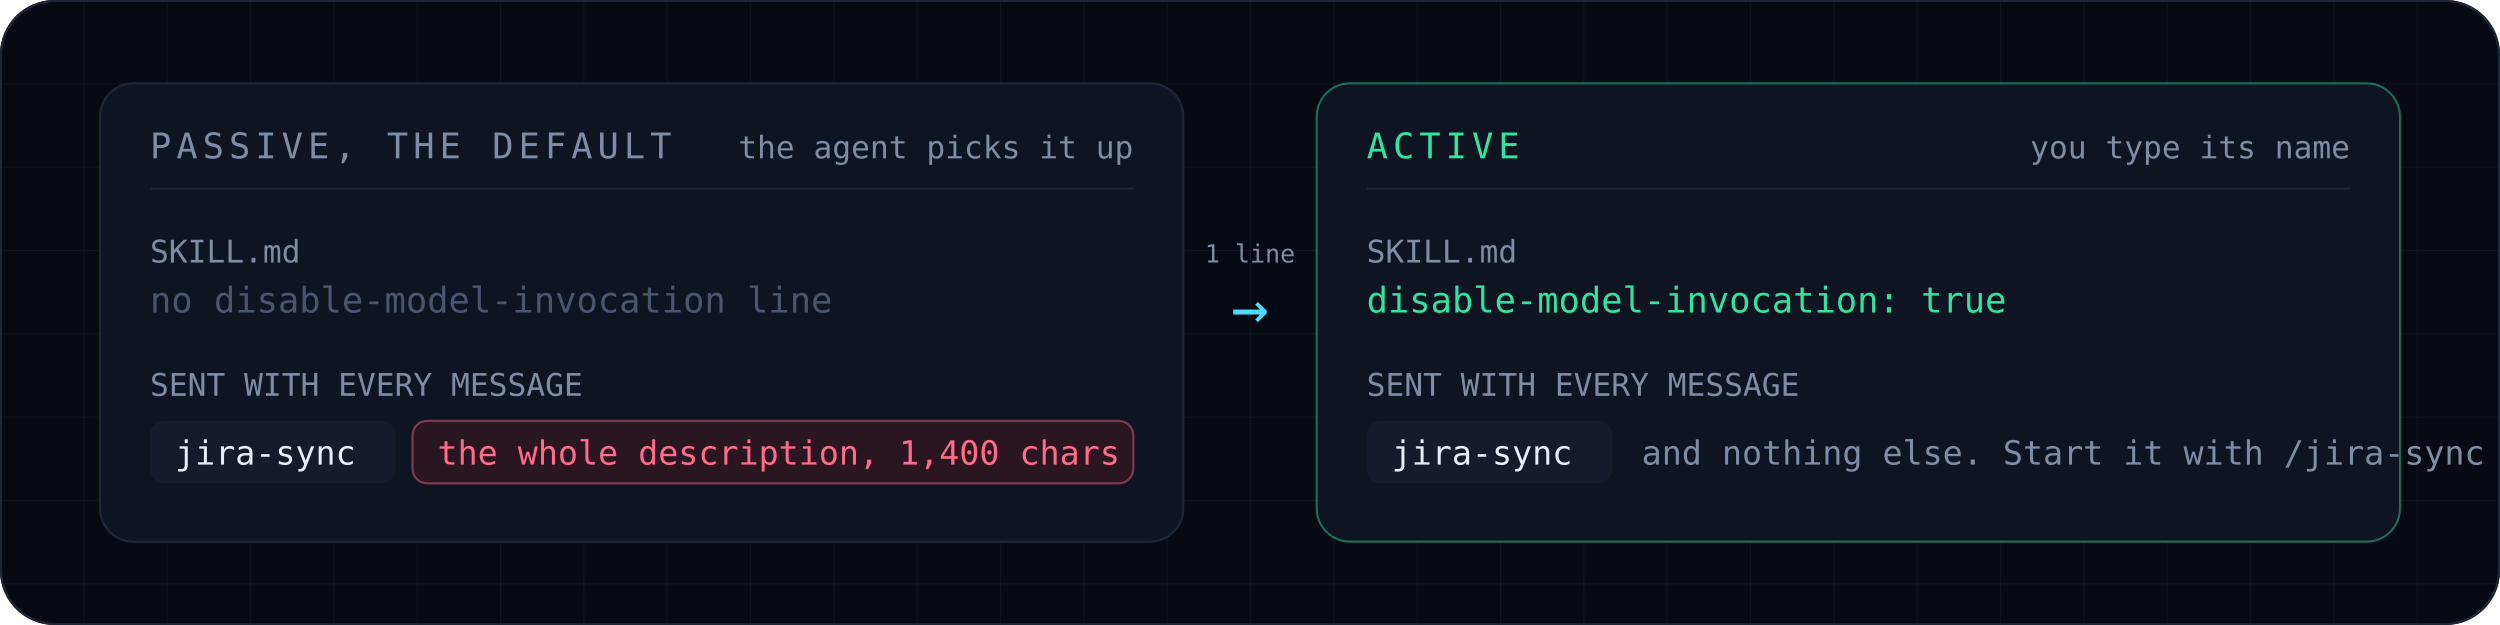
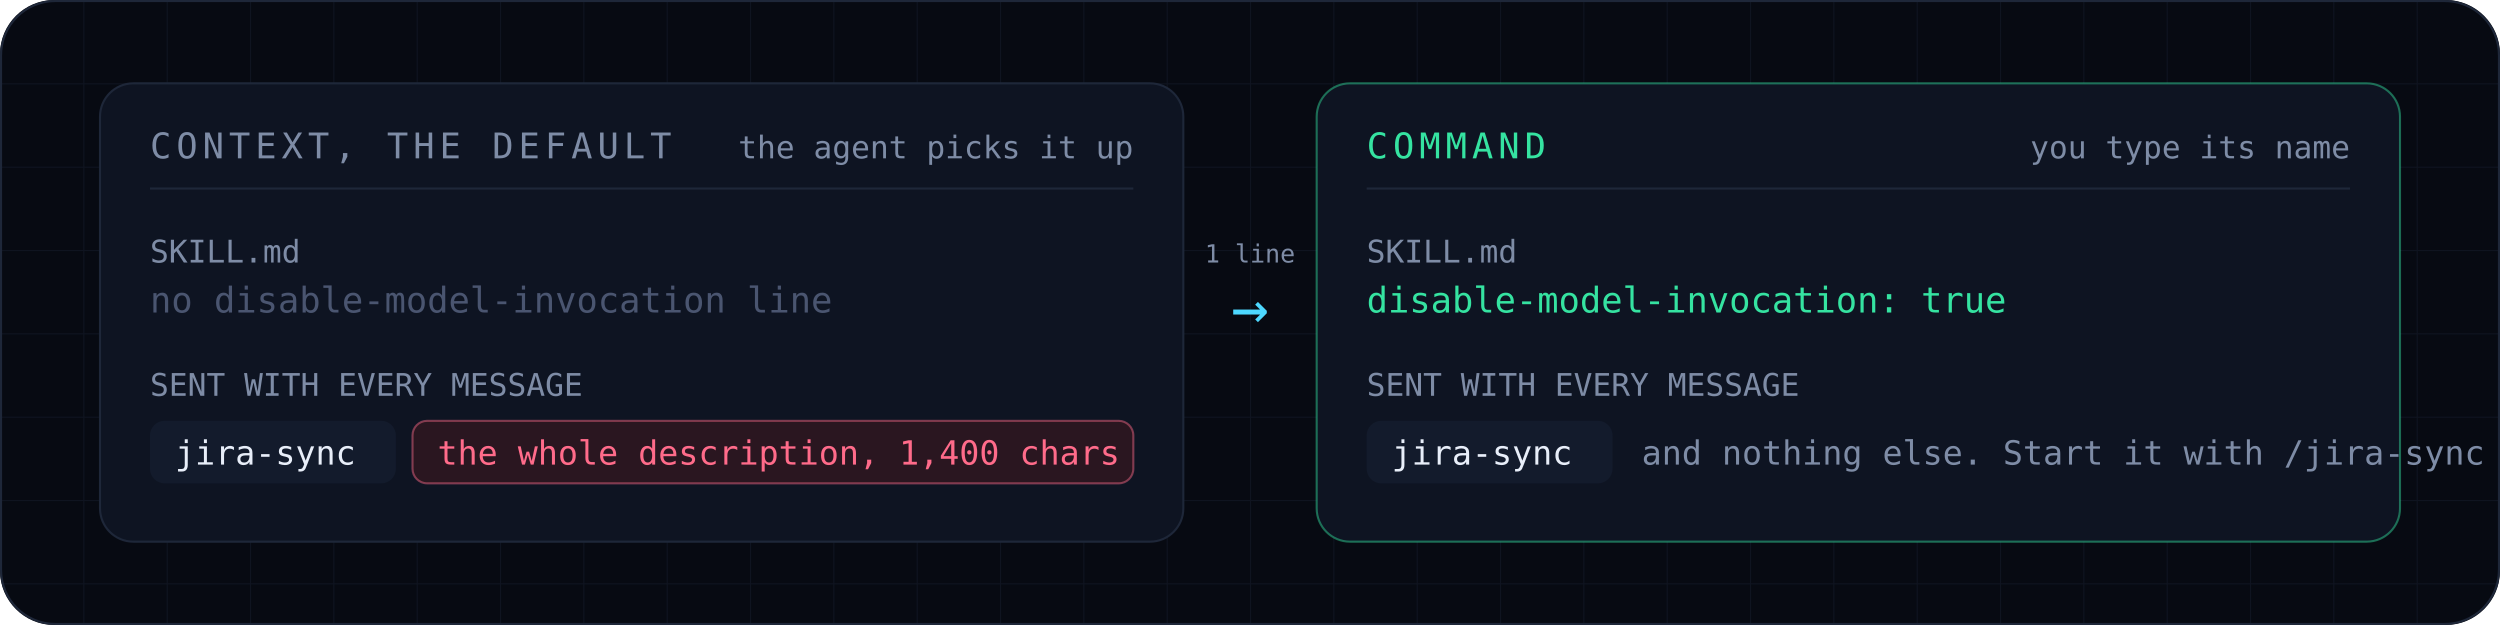
<svg xmlns="http://www.w3.org/2000/svg" width="1200" height="300" viewBox="0 0 1200 300" role="img" aria-labelledby="modes-title modes-desc">
  <defs>
    <pattern id="mg" width="40" height="40" patternUnits="userSpaceOnUse">
      <path d="M 40 0 L 0 0 0 40" fill="none" stroke="#1E2739" stroke-width="1" stroke-opacity="0.35" />
    </pattern>
  </defs>
  <rect width="1200" height="300" rx="26" fill="#070A12" />
  <rect width="1200" height="300" rx="26" fill="url(#mg)" />
  <rect x="0.5" y="0.5" width="1199" height="299" rx="26" fill="none" stroke="#1E2739" />
  <g transform="translate(48 40)">
    <rect x="0" y="0" width="520" height="220" rx="16" fill="#0E1422" stroke="#1E2739" />
-     <text x="24" y="36" font-family="ui-monospace, SFMono-Regular, Menlo, Consolas, monospace" font-size="17" fill="#7E8CA6" letter-spacing="2.4">PASSIVE, THE DEFAULT</text>
+     <text x="24" y="36" font-family="ui-monospace, SFMono-Regular, Menlo, Consolas, monospace" font-size="17" fill="#7E8CA6" letter-spacing="2.4">CONTEXT, THE DEFAULT</text>
    <text x="496" y="36" text-anchor="end" font-family="ui-monospace, SFMono-Regular, Menlo, Consolas, monospace" font-size="15" fill="#7E8CA6">the agent picks it up</text>
    <rect x="24" y="50" width="472" height="1" fill="#1E2739" />
    <text x="24" y="86" font-family="ui-monospace, SFMono-Regular, Menlo, Consolas, monospace" font-size="15" fill="#7E8CA6">SKILL.md</text>
    <text x="24" y="110" font-family="ui-monospace, SFMono-Regular, Menlo, Consolas, monospace" font-size="17" fill="#4A5570">no disable-model-invocation line</text>
    <text x="24" y="150" font-family="ui-monospace, SFMono-Regular, Menlo, Consolas, monospace" font-size="15" fill="#7E8CA6">SENT WITH EVERY MESSAGE</text>
    <rect x="24" y="162" width="118" height="30" rx="7" fill="#131B2C" />
    <text x="36" y="183" font-family="ui-monospace, SFMono-Regular, Menlo, Consolas, monospace" font-size="16" fill="#E8EEF9">jira-sync</text>
    <rect x="150" y="162" width="346" height="30" rx="7" fill="#2A1620" stroke="#FF6B8A" stroke-opacity="0.45" />
    <text x="162" y="183" font-family="ui-monospace, SFMono-Regular, Menlo, Consolas, monospace" font-size="16" fill="#FF6B8A">the whole description, 1,400 chars</text>
  </g>
  <g transform="translate(568 40)">
    <text x="32" y="118" text-anchor="middle" font-family="ui-monospace, SFMono-Regular, Menlo, Consolas, monospace" font-size="30" fill="#4DD8FF">→</text>
    <text x="32" y="86" text-anchor="middle" font-family="ui-monospace, SFMono-Regular, Menlo, Consolas, monospace" font-size="12" fill="#7E8CA6">1 line</text>
  </g>
  <g transform="translate(632 40)">
    <rect x="0" y="0" width="520" height="220" rx="16" fill="#0E1422" stroke="#35E3A1" stroke-opacity="0.45" />
-     <text x="24" y="36" font-family="ui-monospace, SFMono-Regular, Menlo, Consolas, monospace" font-size="17" fill="#35E3A1" letter-spacing="2.4">ACTIVE</text>
+     <text x="24" y="36" font-family="ui-monospace, SFMono-Regular, Menlo, Consolas, monospace" font-size="17" fill="#35E3A1" letter-spacing="2.4">COMMAND</text>
    <text x="496" y="36" text-anchor="end" font-family="ui-monospace, SFMono-Regular, Menlo, Consolas, monospace" font-size="15" fill="#7E8CA6">you type its name</text>
    <rect x="24" y="50" width="472" height="1" fill="#1E2739" />
    <text x="24" y="86" font-family="ui-monospace, SFMono-Regular, Menlo, Consolas, monospace" font-size="15" fill="#7E8CA6">SKILL.md</text>
    <text x="24" y="110" font-family="ui-monospace, SFMono-Regular, Menlo, Consolas, monospace" font-size="17" fill="#35E3A1">disable-model-invocation: true</text>
    <text x="24" y="150" font-family="ui-monospace, SFMono-Regular, Menlo, Consolas, monospace" font-size="15" fill="#7E8CA6">SENT WITH EVERY MESSAGE</text>
    <rect x="24" y="162" width="118" height="30" rx="7" fill="#131B2C" />
    <text x="36" y="183" font-family="ui-monospace, SFMono-Regular, Menlo, Consolas, monospace" font-size="16" fill="#E8EEF9">jira-sync</text>
    <text x="156" y="183" font-family="ui-monospace, SFMono-Regular, Menlo, Consolas, monospace" font-size="16" fill="#7E8CA6">and nothing else. Start it with /jira-sync</text>
  </g>
</svg>
